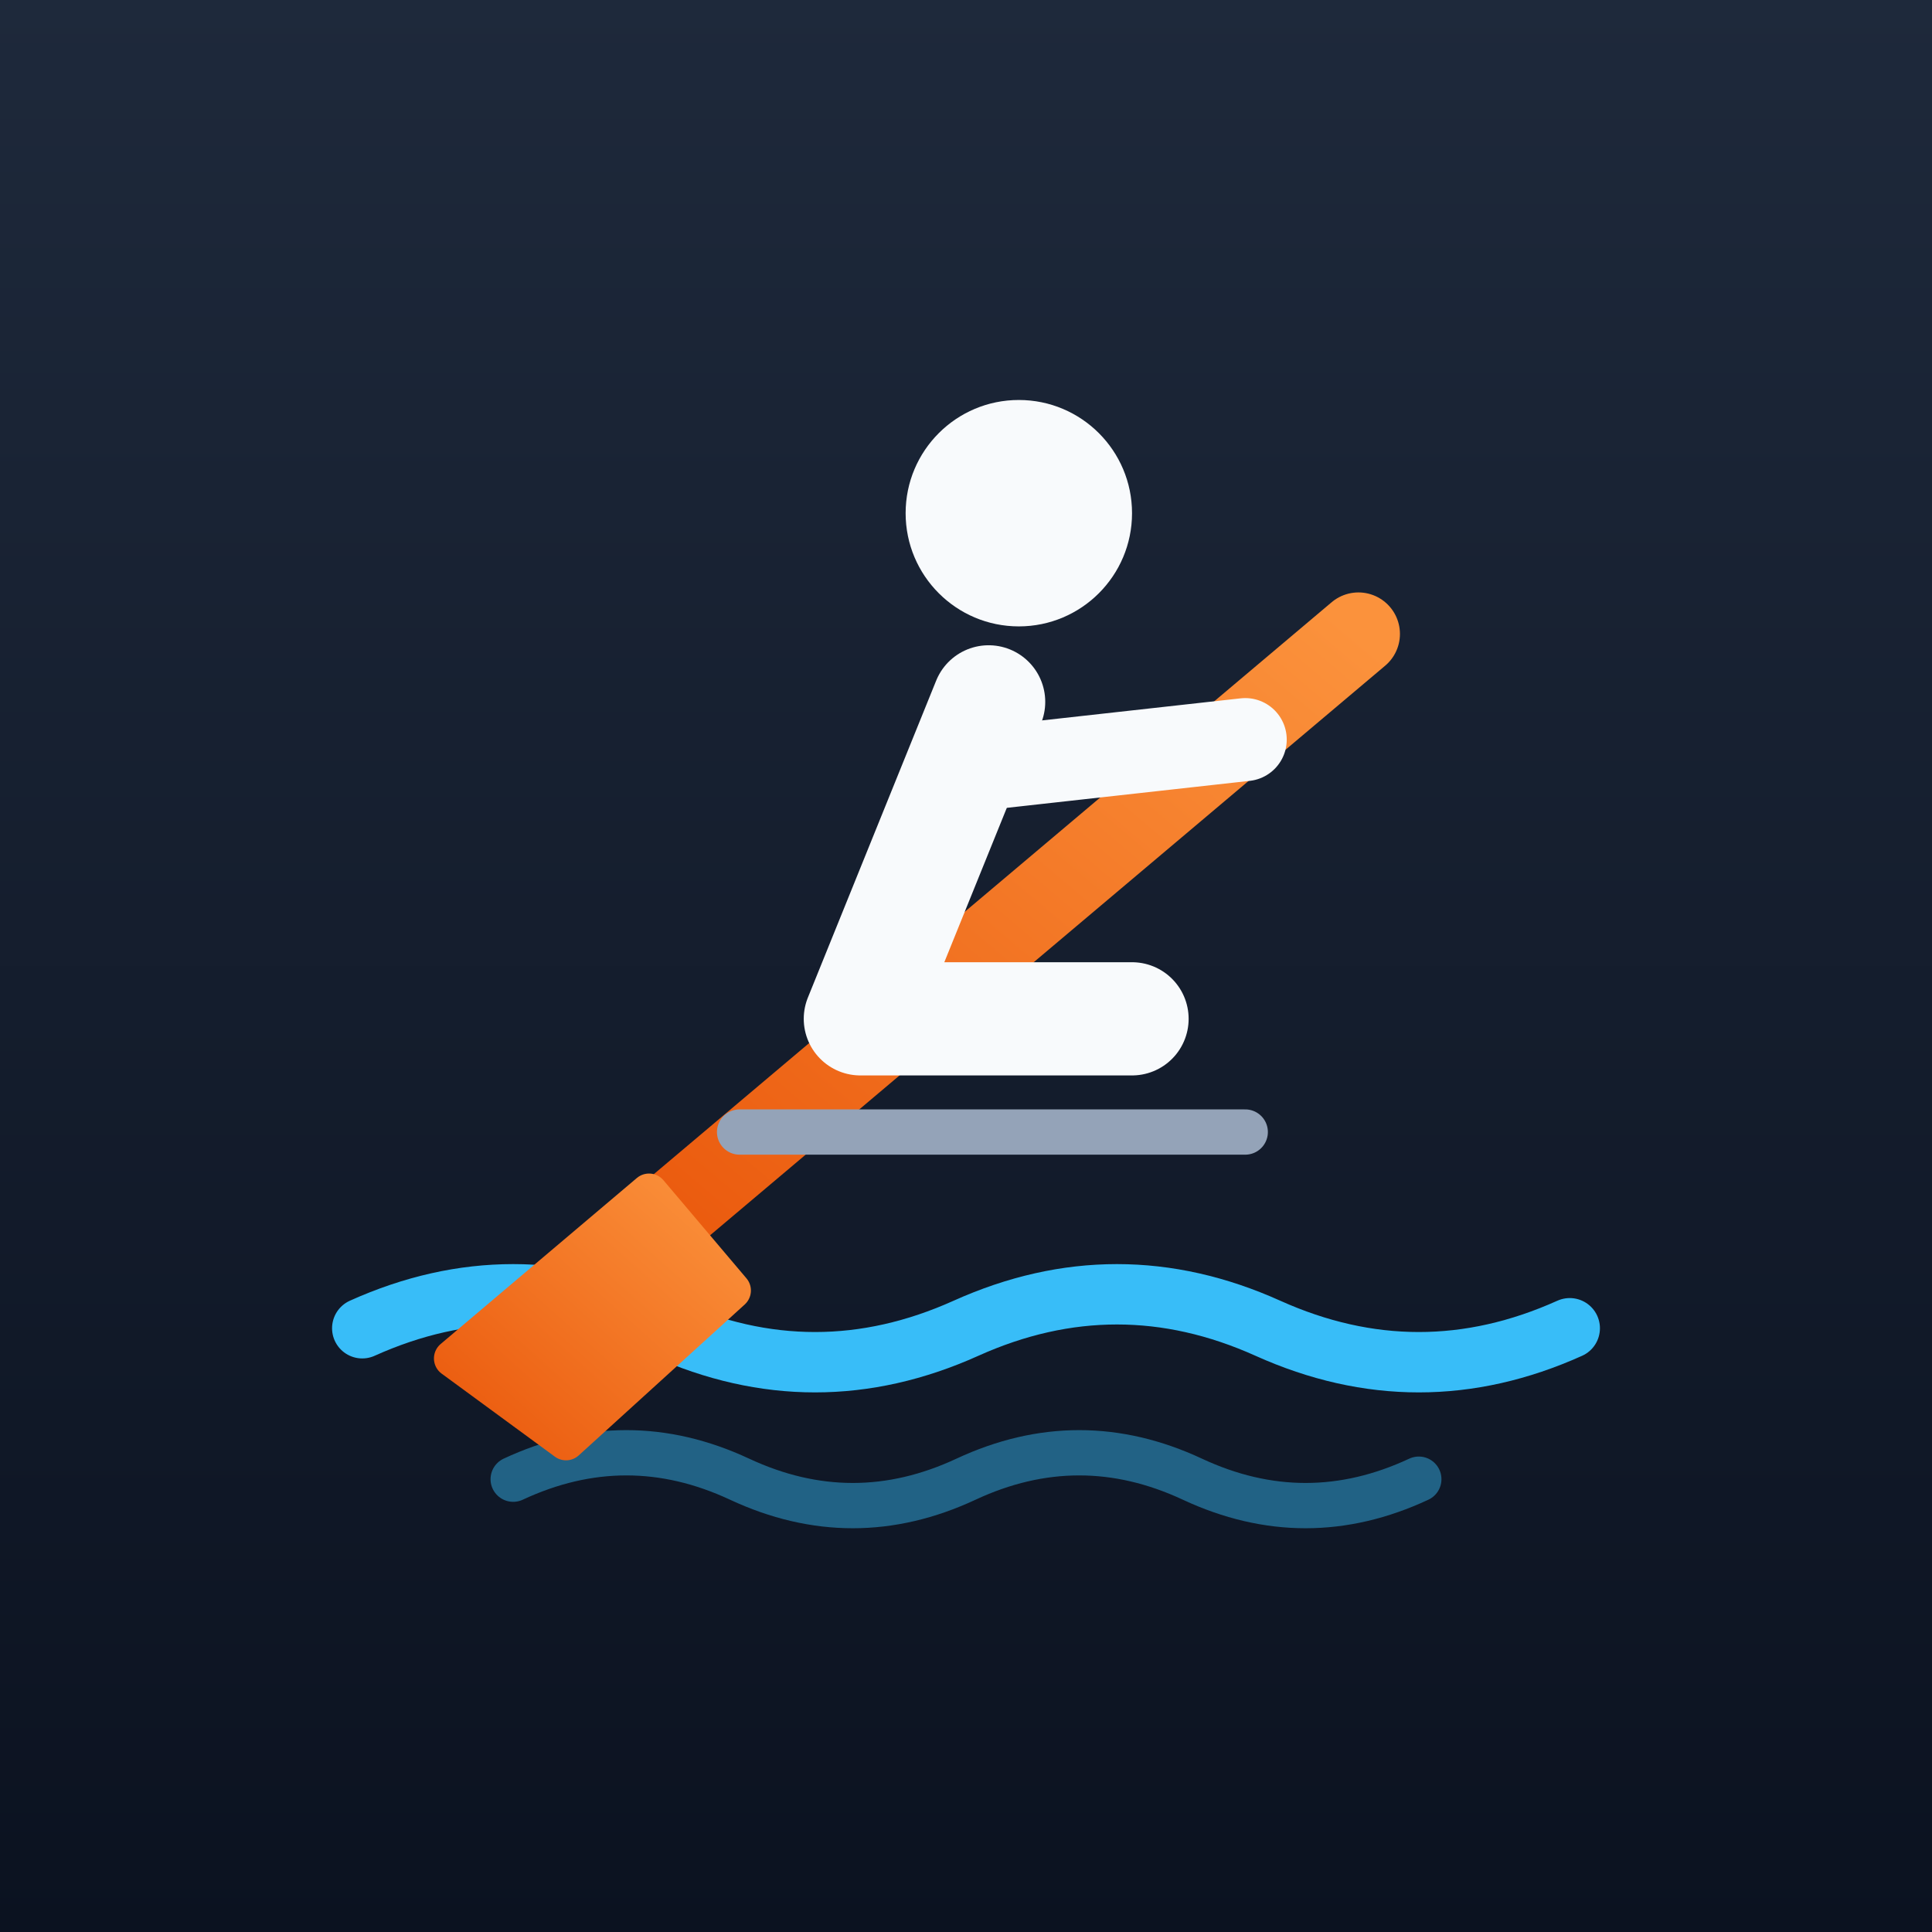
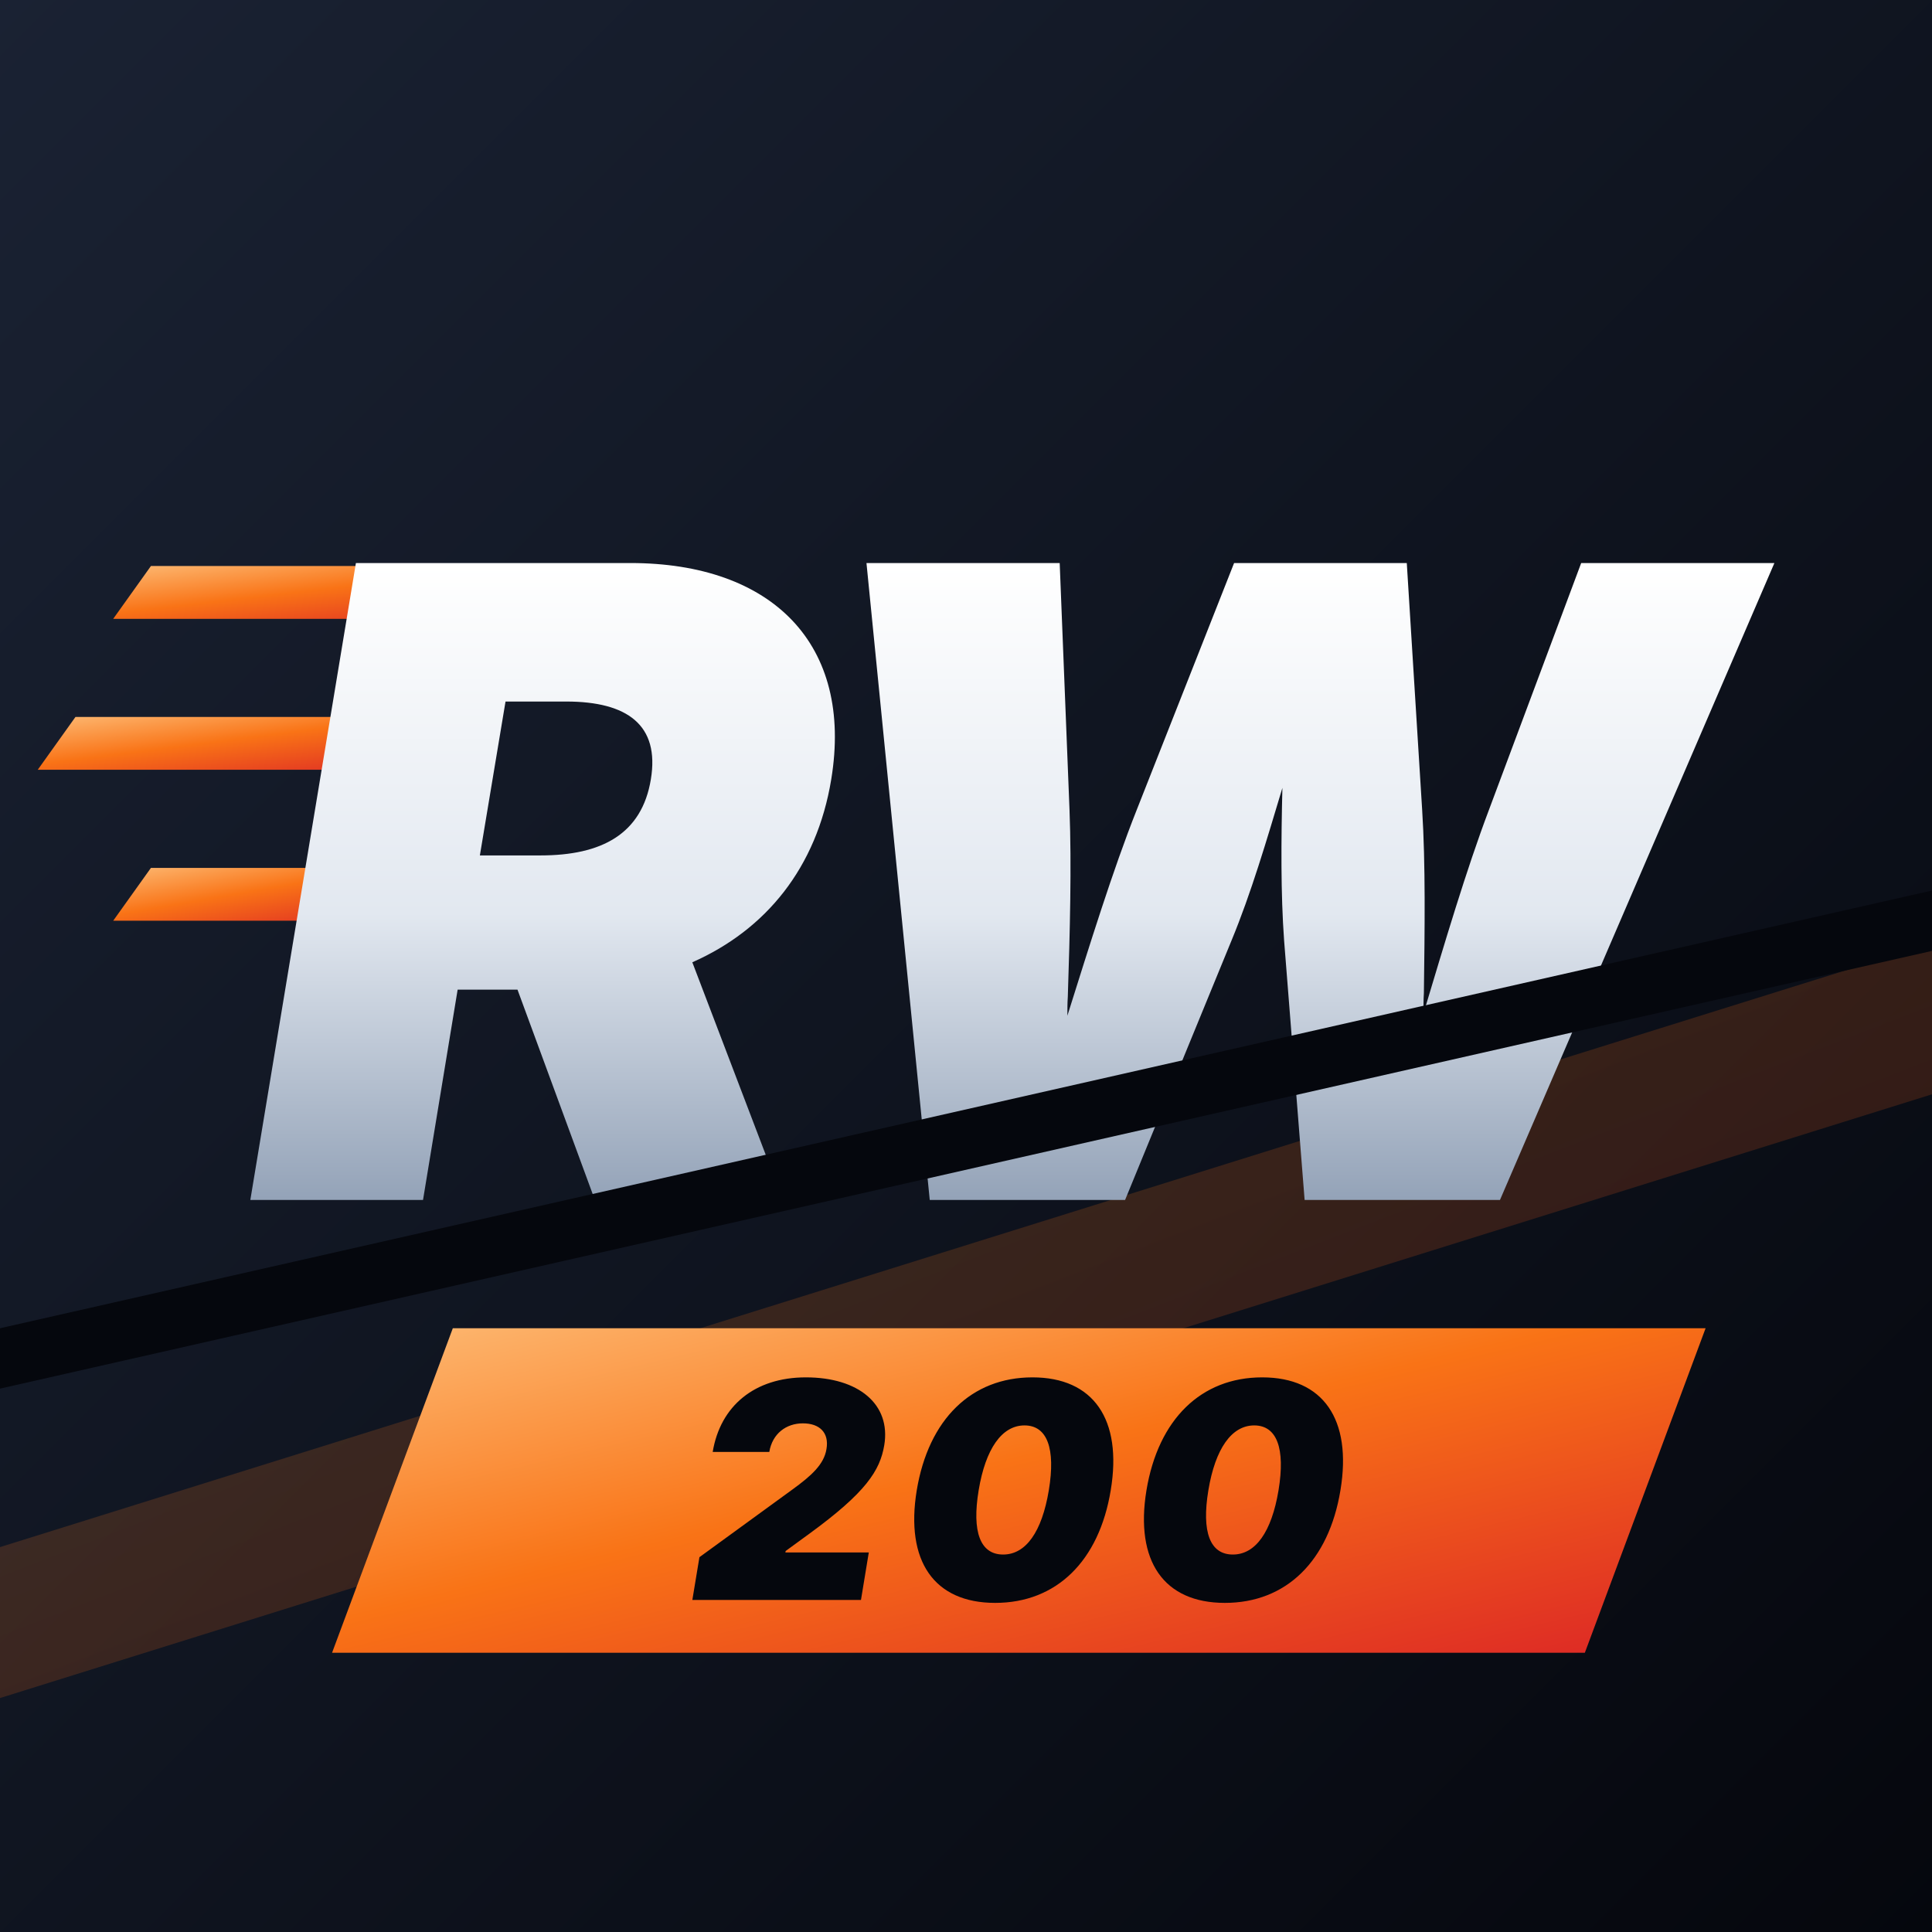
<svg xmlns="http://www.w3.org/2000/svg" viewBox="0 0 512 512">
  <defs>
-     <linearGradient id="f" x1="0" y1="0" x2="0" y2="1">
-       <stop offset="0" stop-color="#1E293B" />
-       <stop offset="1" stop-color="#0B1220" />
+     <linearGradient id="fondo" x1="0" y1="0" x2="1" y2="1">
+       <stop offset="0" stop-color="#1A2233" />
+       <stop offset="1" stop-color="#05070D" />
    </linearGradient>
-     <linearGradient id="o" x1="0" y1="1" x2="1" y2="0">
-       <stop offset="0" stop-color="#EA580C" />
-       <stop offset="1" stop-color="#FB923C" />
+     <linearGradient id="fuego" x1="0" y1="0" x2="1" y2="1">
+       <stop offset="0" stop-color="#FDBA74" />
+       <stop offset=".45" stop-color="#F97316" />
+       <stop offset="1" stop-color="#DC2626" />
+     </linearGradient>
+     <linearGradient id="metal" x1="0" y1="0" x2="0" y2="1">
+       <stop offset="0" stop-color="#FFFFFF" />
+       <stop offset=".55" stop-color="#E2E8F0" />
+       <stop offset="1" stop-color="#94A3B8" />
+     </linearGradient>
+     <linearGradient id="acero" x1="0" y1="0" x2="0" y2="1">
+       <stop offset="0" stop-color="#334155" />
+       <stop offset="1" stop-color="#0F172A" />
    </linearGradient>
  </defs>
-   <rect width="512" height="512" fill="url(#f)" />
-   <path d="M96 352 q40 -18 80 0 t80 0 t80 0 t80 0" fill="none" stroke="#38BDF8" stroke-width="16" stroke-linecap="round" />
-   <path d="M136 392 q30 -14 60 0 t60 0 t60 0 t60 0" fill="none" stroke="#38BDF8" stroke-opacity=".45" stroke-width="12" stroke-linecap="round" />
-   <path d="M168 330 L360 168" stroke="url(#o)" stroke-width="22" stroke-linecap="round" />
-   <path d="M120 360 l52 -44 l22 26 l-44 40 z" fill="url(#o)" stroke="url(#o)" stroke-width="10" stroke-linejoin="round" />
-   <circle cx="270" cy="136" r="30" fill="#F8FAFC" />
-   <path d="M262 186 L228 270 L300 270" fill="none" stroke="#F8FAFC" stroke-width="30" stroke-linecap="round" stroke-linejoin="round" />
-   <path d="M258 204 L330 196" fill="none" stroke="#F8FAFC" stroke-width="22" stroke-linecap="round" />
-   <path d="M196 300 H330" stroke="#94A3B8" stroke-width="12" stroke-linecap="round" />
+   <rect width="512" height="512" fill="url(#fondo)" />
+   <path d="M0 410 L512 250 L512 290 L0 450 Z" fill="url(#fuego)" opacity=".18" />
+   <g fill="url(#fuego)">
+     <path d="M40 150 L150 150 L140 164 L30 164 Z" />
+     <path d="M20 190 L120 190 L110 204 L10 204 Z" />
+     <path d="M40 230 L110 230 L100 244 L30 244 Z" />
+   </g>
+   <path d="M66.34 318.0H112.105L121.281 262.266H137.141L157.645 318.0H207.488L183.473 255.016C202.957 246.406 216.438 229.98 220.289 206.531C226.18 170.734 204.656 149.211 167.047 149.211H94.32ZM127.172 226.695 133.969 185.914H150.055C166.254 185.914 174.863 192.145 172.484 206.531C170.105 221.031 159.457 226.695 143.258 226.695ZM246.391 318.0H298.16L326.367 249.238C331.578 236.664 335.656 222.73 339.848 208.797C339.508 222.844 339.395 236.777 340.301 249.238L345.738 318.0H397.508L470.234 149.211H419.031L394.562 214.688C388.559 230.547 382.781 250.145 377.23 268.609C377.23 266.797 377.23 264.984 377.344 263.172C377.57 246.293 377.797 228.961 376.891 214.688L372.812 149.211H327.047L301.219 214.688C294.875 230.66 288.758 250.484 282.867 269.176C282.867 267.477 282.867 265.777 282.98 264.191C283.547 246.973 284.0 229.301 283.434 214.688L280.828 149.211H229.625Z" fill="url(#metal)" />
+   <path d="M0 352 L512 236 L512 252 L0 368 Z" fill="#05070D" />
+   <path d="M120 352 L452 352 L420 438 L88 438 Z" fill="url(#fuego)" />
+   <path d="M183.48 424.0H228.168L230.238 411.422H208.129L208.207 411.031L214.418 406.5C229.535 395.484 233.207 389.703 234.34 382.984C236.137 372.125 227.504 365.016 213.559 365.016C200.004 365.016 190.902 372.555 188.871 384.781H203.871C204.691 379.898 208.363 377.203 212.777 377.203C217.113 377.203 219.77 379.586 219.027 384.0C218.363 388.141 214.926 391.148 210.043 394.703L185.355 412.672ZM263.73 424.781C279.941 424.781 291.27 413.727 294.355 394.938C297.48 376.148 289.785 365.016 273.613 365.016C257.441 365.016 246.074 376.109 242.949 394.938C239.863 413.727 247.559 424.781 263.73 424.781ZM265.84 411.969C259.785 411.969 257.52 405.992 259.355 394.938C261.191 383.883 265.527 377.75 271.504 377.75C277.52 377.75 279.785 383.844 277.949 394.938C276.113 405.992 271.855 411.969 265.84 411.969ZM324.605 424.781C340.816 424.781 352.145 413.727 355.23 394.938C358.355 376.148 350.66 365.016 334.488 365.016C318.316 365.016 306.949 376.109 303.824 394.938C300.738 413.727 308.434 424.781 324.605 424.781ZM326.715 411.969C320.66 411.969 318.395 405.992 320.23 394.938C322.066 383.883 326.402 377.75 332.379 377.75C338.395 377.75 340.66 383.844 338.824 394.938C336.988 405.992 332.73 411.969 326.715 411.969Z" fill="#05070D" />
</svg>
